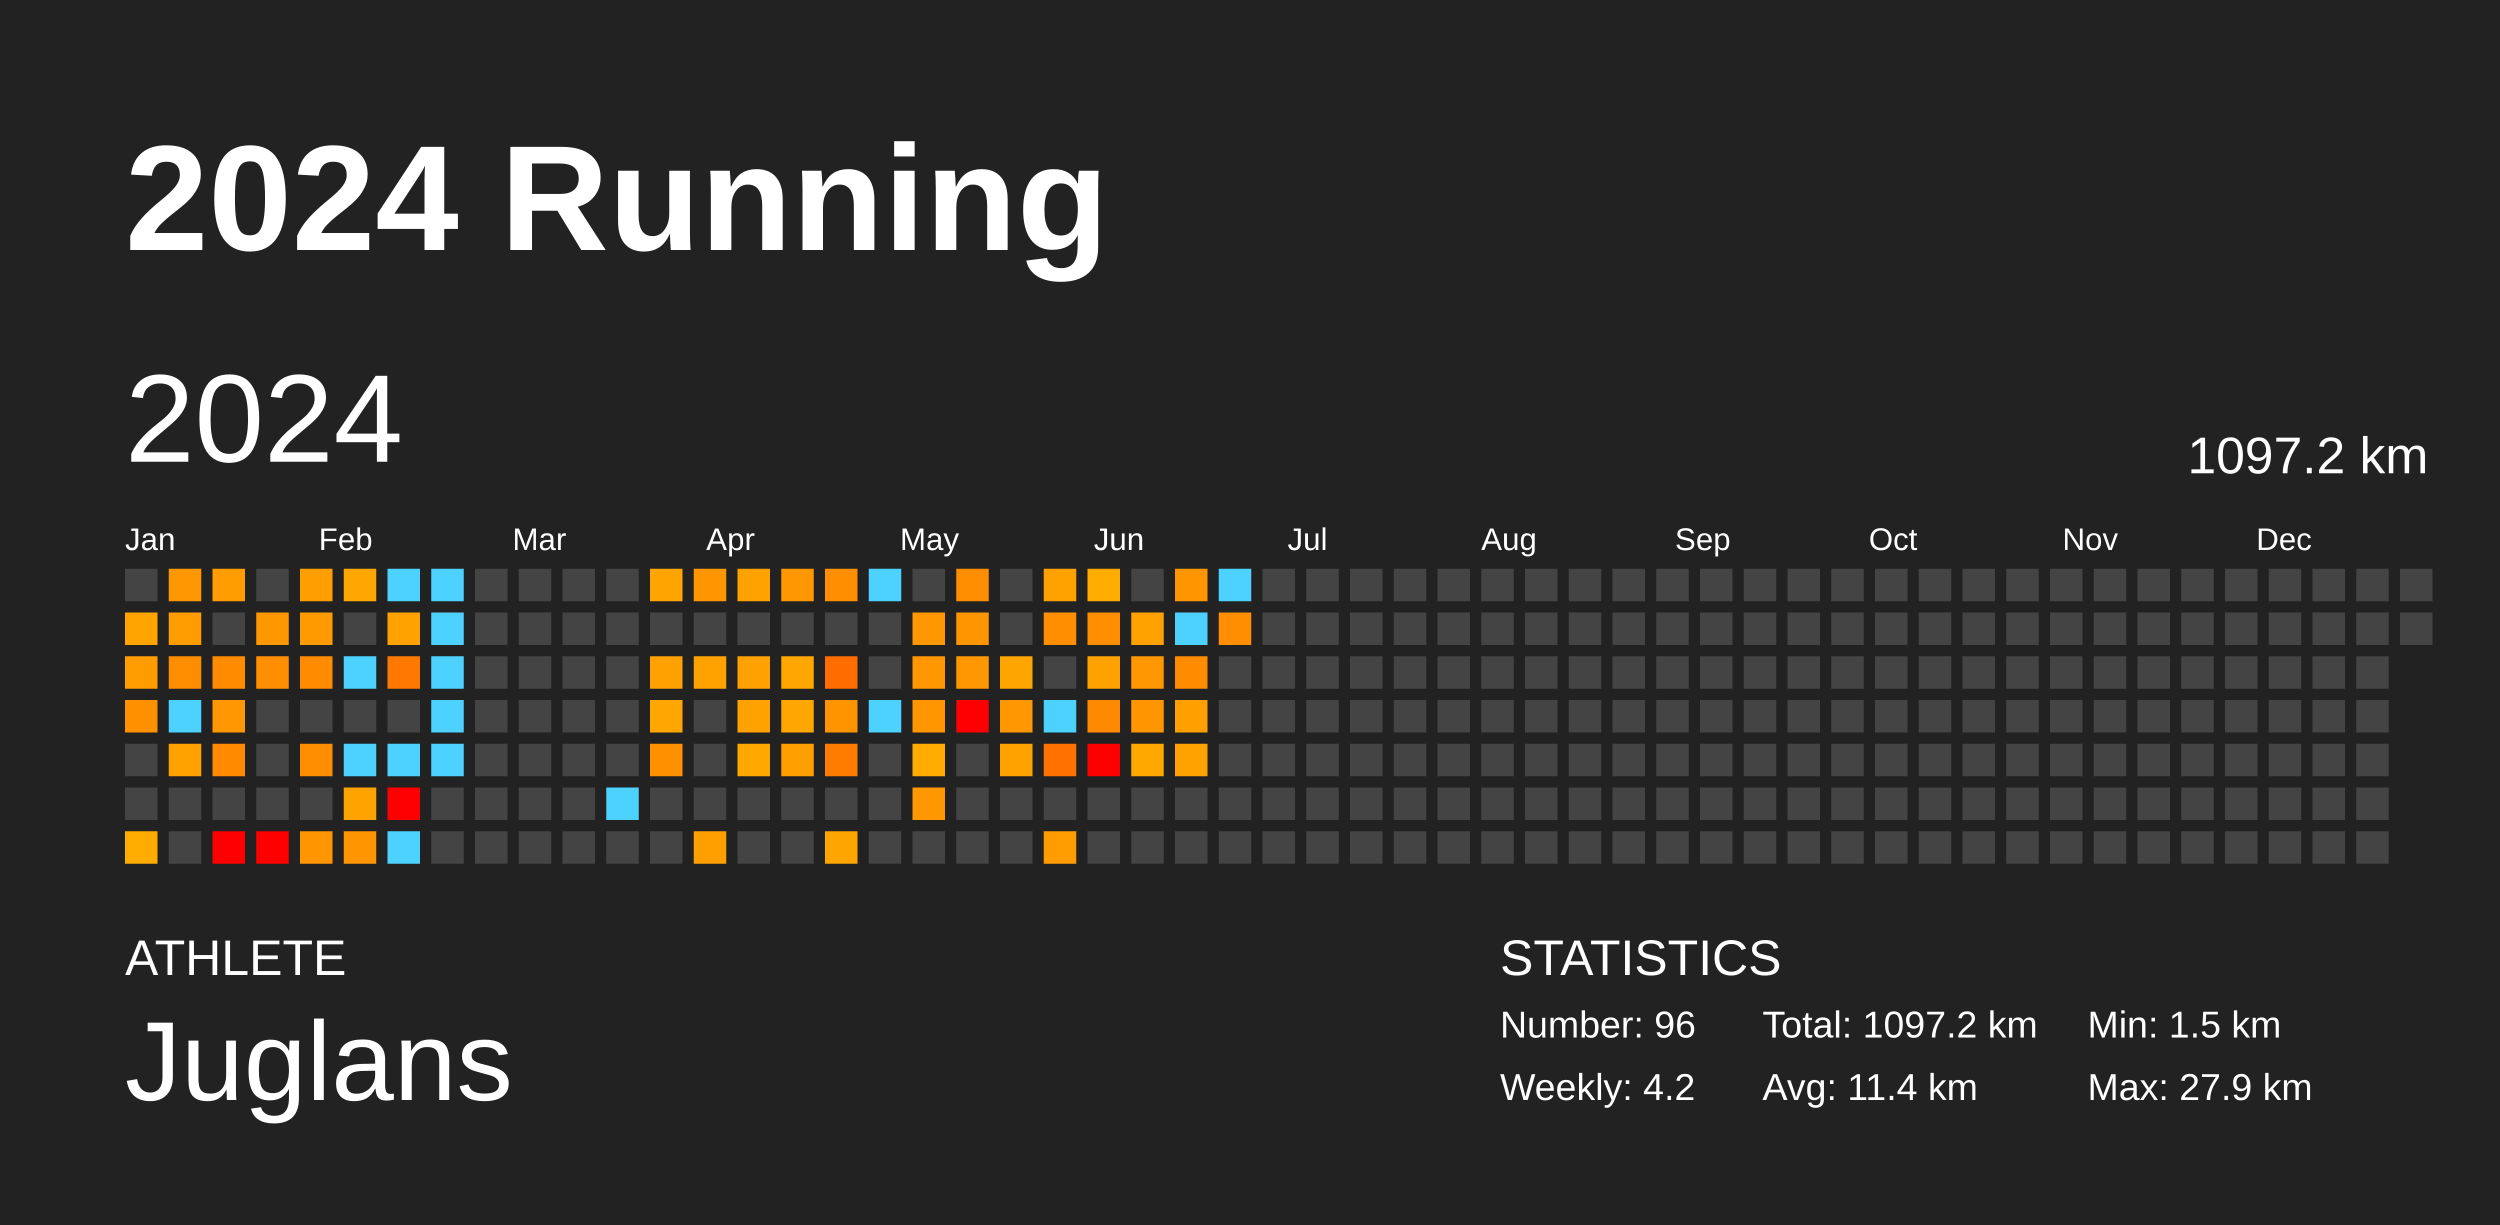
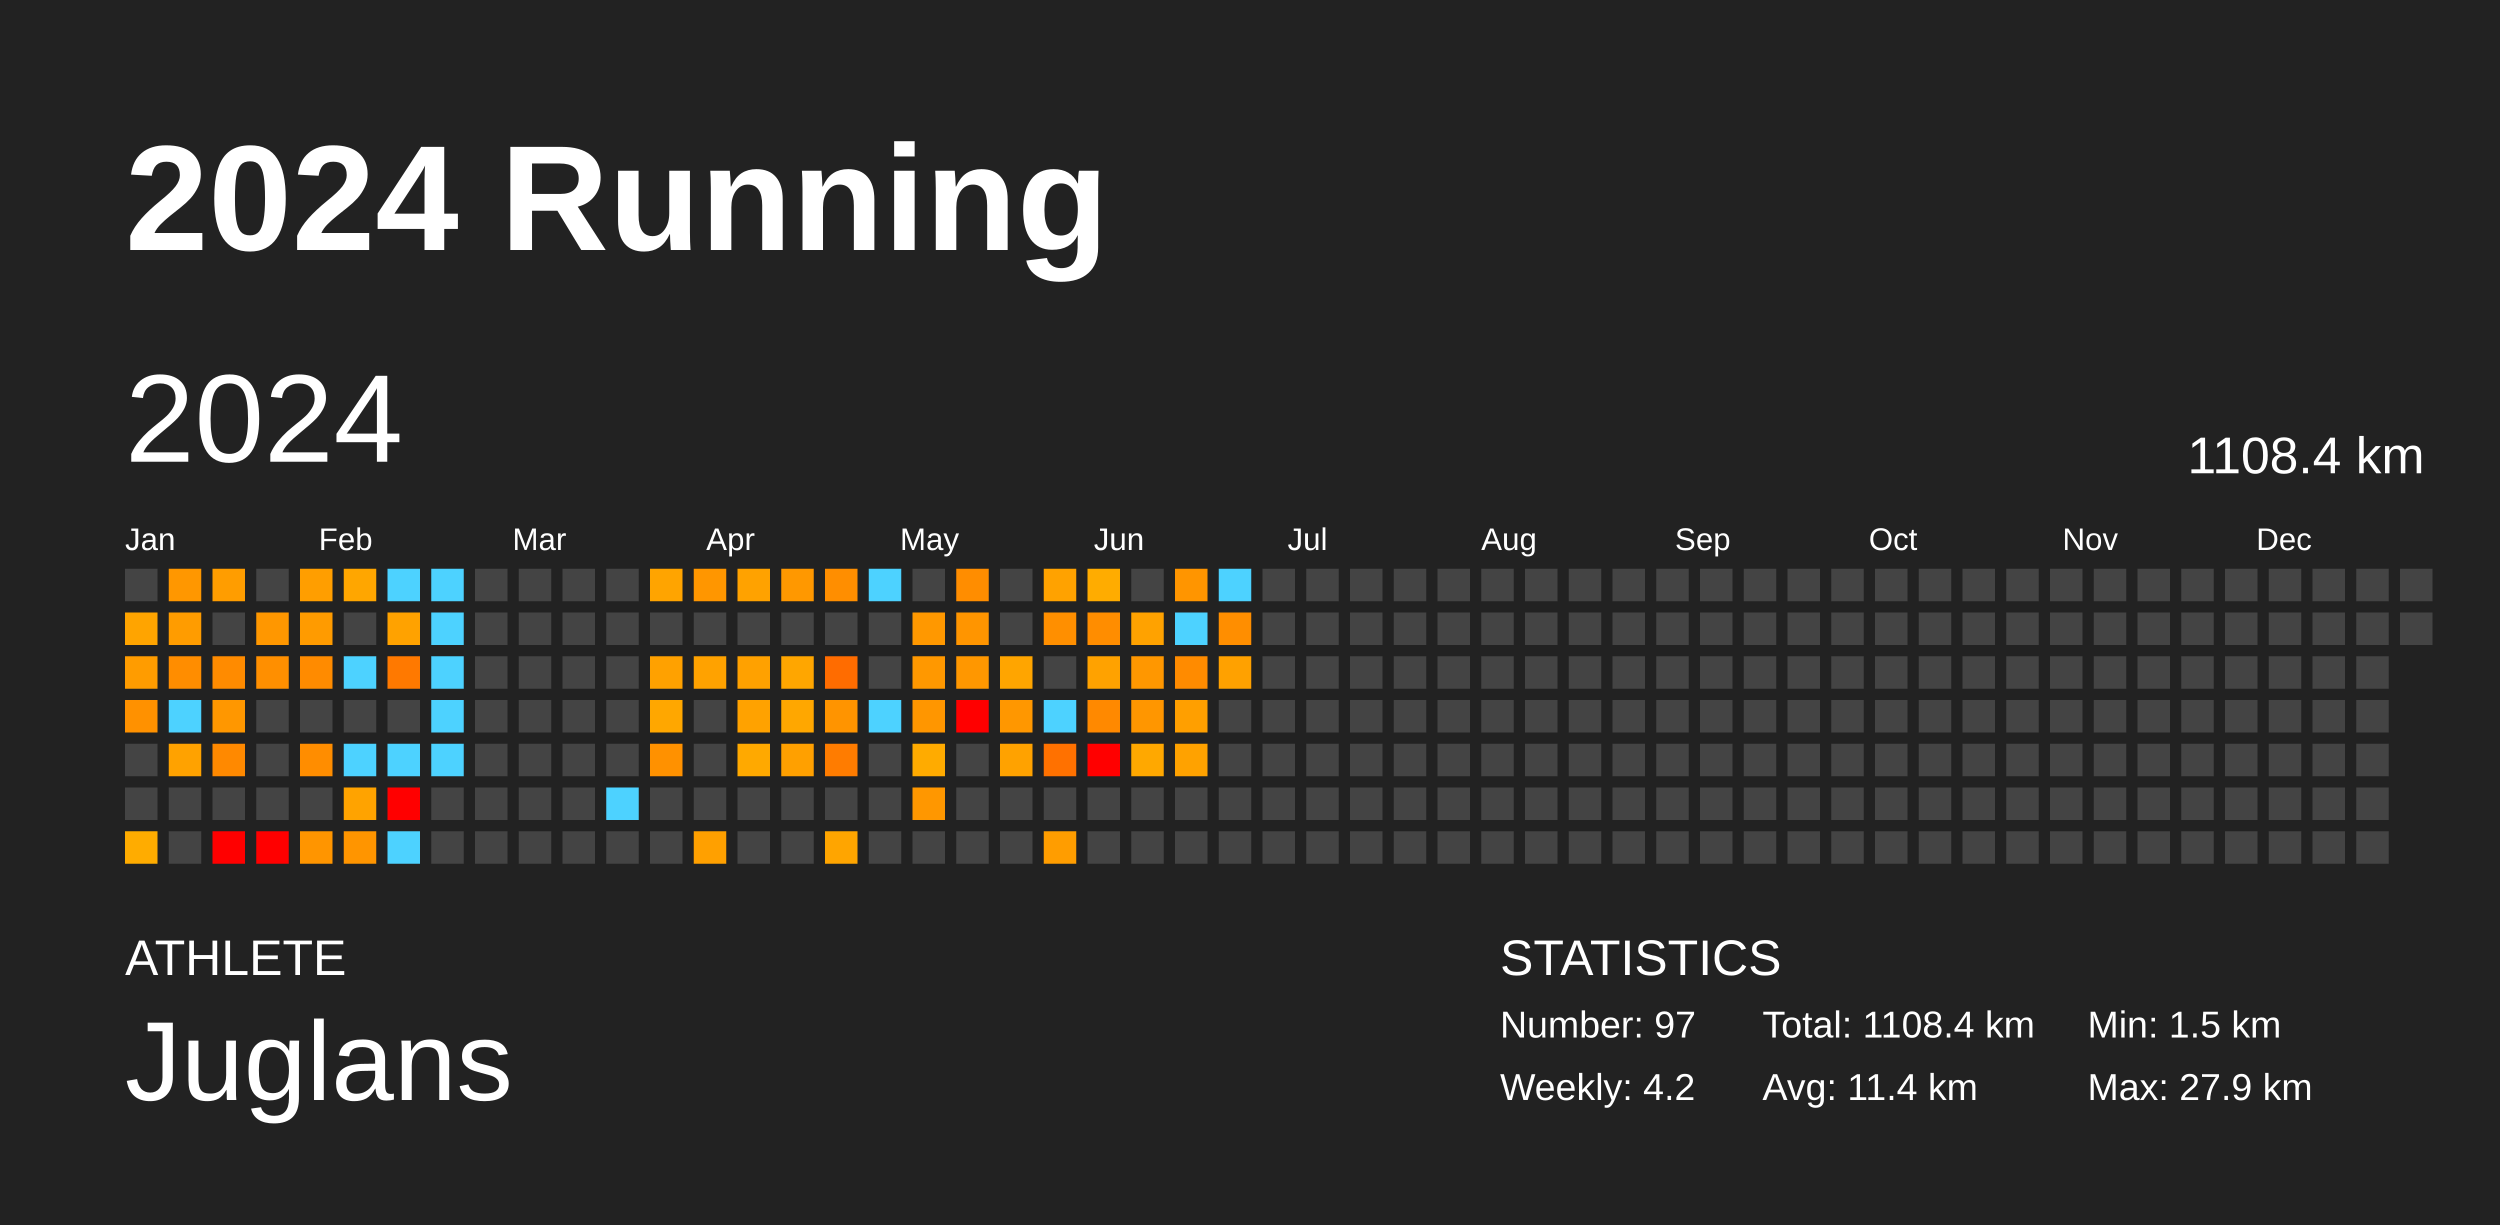
<svg xmlns="http://www.w3.org/2000/svg" baseProfile="full" height="98mm" version="1.1" viewBox="0,0,200,98" width="200mm">
  <defs />
  <rect fill="#222222" height="98" width="200" x="0" y="0" />
  <text fill="#FFFFFF" style="font-size:12px; font-family:Arial; font-weight:bold;" x="10" y="20">2024 Running</text>
  <text fill="#FFFFFF" style="font-size:4px; font-family:Arial" x="10" y="78">ATHLETE</text>
  <text fill="#FFFFFF" style="font-size:9px; font-family:Arial" x="10" y="88">Juglans</text>
  <text fill="#FFFFFF" style="font-size:4px; font-family:Arial" x="120" y="78">STATISTICS</text>
-   <text fill="#FFFFFF" style="font-size:3px; font-family:Arial" x="120" y="83">Number: 96</text>
+   <text fill="#FFFFFF" style="font-size:3px; font-family:Arial" x="120" y="83">Number: 97</text>
  <text fill="#FFFFFF" style="font-size:3px; font-family:Arial" x="120" y="88">Weekly: 4.2</text>
-   <text fill="#FFFFFF" style="font-size:3px; font-family:Arial" x="141" y="83">Total: 1097.2 km</text>
+   <text fill="#FFFFFF" style="font-size:3px; font-family:Arial" x="141" y="83">Total: 1108.4 km</text>
  <text fill="#FFFFFF" style="font-size:3px; font-family:Arial" x="141" y="88">Avg: 11.4 km</text>
  <text fill="#FFFFFF" style="font-size:3px; font-family:Arial" x="167" y="83">Min: 1.5 km</text>
  <text fill="#FFFFFF" style="font-size:3px; font-family:Arial" x="167" y="88">Max: 27.9 km</text>
  <text dominant-baseline="hanging" fill="#FFFFFF" style="font-size:10.0px; font-family:Arial;" x="10" y="30">2024</text>
-   <text dominant-baseline="hanging" fill="#FFFFFF" style="font-size:4.125px; font-family:Arial;" x="175" y="35">1097.2 km</text>
+   <text dominant-baseline="hanging" fill="#FFFFFF" style="font-size:4.125px; font-family:Arial;" x="175" y="35">1108.4 km</text>
  <text fill="#FFFFFF" style="font-size:2.5px; font-family:Arial" x="10.0" y="44">Jan</text>
  <text fill="#FFFFFF" style="font-size:2.5px; font-family:Arial" x="25.5" y="44">Feb</text>
  <text fill="#FFFFFF" style="font-size:2.5px; font-family:Arial" x="41.0" y="44">Mar</text>
  <text fill="#FFFFFF" style="font-size:2.5px; font-family:Arial" x="56.5" y="44">Apr</text>
  <text fill="#FFFFFF" style="font-size:2.5px; font-family:Arial" x="72.0" y="44">May</text>
  <text fill="#FFFFFF" style="font-size:2.5px; font-family:Arial" x="87.5" y="44">Jun</text>
  <text fill="#FFFFFF" style="font-size:2.5px; font-family:Arial" x="103.0" y="44">Jul</text>
  <text fill="#FFFFFF" style="font-size:2.5px; font-family:Arial" x="118.5" y="44">Aug</text>
  <text fill="#FFFFFF" style="font-size:2.5px; font-family:Arial" x="134.0" y="44">Sep</text>
  <text fill="#FFFFFF" style="font-size:2.5px; font-family:Arial" x="149.5" y="44">Oct</text>
  <text fill="#FFFFFF" style="font-size:2.5px; font-family:Arial" x="165.0" y="44">Nov</text>
  <text fill="#FFFFFF" style="font-size:2.5px; font-family:Arial" x="180.5" y="44">Dec</text>
  <rect fill="#444444" height="2.6" width="2.6" x="10.0" y="45.5" />
  <rect fill="#ffa400" height="2.6" width="2.6" x="10.0" y="49.0" />
  <rect fill="#ff9c00" height="2.6" width="2.6" x="10.0" y="52.5" />
  <rect fill="#ff9100" height="2.6" width="2.6" x="10.0" y="56.0" />
  <rect fill="#444444" height="2.6" width="2.6" x="10.0" y="59.5" />
  <rect fill="#444444" height="2.6" width="2.6" x="10.0" y="63.0" />
  <rect fill="#ffac00" height="2.6" width="2.6" x="10.0" y="66.5" />
  <rect fill="#ff9700" height="2.6" width="2.6" x="13.5" y="45.5" />
  <rect fill="#ff9c00" height="2.6" width="2.6" x="13.5" y="49.0" />
  <rect fill="#ff8d00" height="2.6" width="2.6" x="13.5" y="52.5" />
  <rect fill="#4dd2ff" height="2.6" width="2.6" x="13.5" y="56.0" />
  <rect fill="#ffa200" height="2.6" width="2.6" x="13.5" y="59.5" />
  <rect fill="#444444" height="2.6" width="2.6" x="13.5" y="63.0" />
  <rect fill="#444444" height="2.6" width="2.6" x="13.5" y="66.5" />
  <rect fill="#ff9d00" height="2.6" width="2.6" x="17.0" y="45.5" />
  <rect fill="#444444" height="2.6" width="2.6" x="17.0" y="49.0" />
  <rect fill="#ff8b00" height="2.6" width="2.6" x="17.0" y="52.5" />
  <rect fill="#ff9700" height="2.6" width="2.6" x="17.0" y="56.0" />
  <rect fill="#ff8900" height="2.6" width="2.6" x="17.0" y="59.5" />
  <rect fill="#444444" height="2.6" width="2.6" x="17.0" y="63.0" />
  <rect fill="red" height="2.6" width="2.6" x="17.0" y="66.5" />
  <rect fill="#444444" height="2.6" width="2.6" x="20.5" y="45.5" />
  <rect fill="#ff9700" height="2.6" width="2.6" x="20.5" y="49.0" />
  <rect fill="#ff8f00" height="2.6" width="2.6" x="20.5" y="52.5" />
  <rect fill="#444444" height="2.6" width="2.6" x="20.5" y="56.0" />
  <rect fill="#444444" height="2.6" width="2.6" x="20.5" y="59.5" />
  <rect fill="#444444" height="2.6" width="2.6" x="20.5" y="63.0" />
  <rect fill="red" height="2.6" width="2.6" x="20.5" y="66.5" />
  <rect fill="#ff9e00" height="2.6" width="2.6" x="24.0" y="45.5" />
  <rect fill="#ff9b00" height="2.6" width="2.6" x="24.0" y="49.0" />
  <rect fill="#ff8b00" height="2.6" width="2.6" x="24.0" y="52.5" />
  <rect fill="#444444" height="2.6" width="2.6" x="24.0" y="56.0" />
  <rect fill="#ff8d00" height="2.6" width="2.6" x="24.0" y="59.5" />
  <rect fill="#444444" height="2.6" width="2.6" x="24.0" y="63.0" />
  <rect fill="#ff9500" height="2.6" width="2.6" x="24.0" y="66.5" />
  <rect fill="#ffa600" height="2.6" width="2.6" x="27.5" y="45.5" />
  <rect fill="#444444" height="2.6" width="2.6" x="27.5" y="49.0" />
  <rect fill="#4dd2ff" height="2.6" width="2.6" x="27.5" y="52.5" />
  <rect fill="#444444" height="2.6" width="2.6" x="27.5" y="56.0" />
  <rect fill="#4dd2ff" height="2.6" width="2.6" x="27.5" y="59.5" />
  <rect fill="#ffa300" height="2.6" width="2.6" x="27.5" y="63.0" />
  <rect fill="#ff9500" height="2.6" width="2.6" x="27.5" y="66.5" />
  <rect fill="#4dd2ff" height="2.6" width="2.6" x="31.0" y="45.5" />
  <rect fill="#ffa200" height="2.6" width="2.6" x="31.0" y="49.0" />
  <rect fill="#ff7900" height="2.6" width="2.6" x="31.0" y="52.5" />
  <rect fill="#444444" height="2.6" width="2.6" x="31.0" y="56.0" />
  <rect fill="#4dd2ff" height="2.6" width="2.6" x="31.0" y="59.5" />
  <rect fill="red" height="2.6" width="2.6" x="31.0" y="63.0" />
  <rect fill="#4dd2ff" height="2.6" width="2.6" x="31.0" y="66.5" />
  <rect fill="#4dd2ff" height="2.6" width="2.6" x="34.5" y="45.5" />
  <rect fill="#4dd2ff" height="2.6" width="2.6" x="34.5" y="49.0" />
  <rect fill="#4dd2ff" height="2.6" width="2.6" x="34.5" y="52.5" />
  <rect fill="#4dd2ff" height="2.6" width="2.6" x="34.5" y="56.0" />
  <rect fill="#4dd2ff" height="2.6" width="2.6" x="34.5" y="59.5" />
  <rect fill="#444444" height="2.6" width="2.6" x="34.5" y="63.0" />
  <rect fill="#444444" height="2.6" width="2.6" x="34.5" y="66.5" />
  <rect fill="#444444" height="2.6" width="2.6" x="38.0" y="45.5" />
  <rect fill="#444444" height="2.6" width="2.6" x="38.0" y="49.0" />
  <rect fill="#444444" height="2.6" width="2.6" x="38.0" y="52.5" />
  <rect fill="#444444" height="2.6" width="2.6" x="38.0" y="56.0" />
  <rect fill="#444444" height="2.6" width="2.6" x="38.0" y="59.5" />
  <rect fill="#444444" height="2.6" width="2.6" x="38.0" y="63.0" />
  <rect fill="#444444" height="2.6" width="2.6" x="38.0" y="66.5" />
  <rect fill="#444444" height="2.6" width="2.6" x="41.5" y="45.5" />
  <rect fill="#444444" height="2.6" width="2.6" x="41.5" y="49.0" />
  <rect fill="#444444" height="2.6" width="2.6" x="41.5" y="52.5" />
  <rect fill="#444444" height="2.6" width="2.6" x="41.5" y="56.0" />
  <rect fill="#444444" height="2.6" width="2.6" x="41.5" y="59.5" />
  <rect fill="#444444" height="2.6" width="2.6" x="41.5" y="63.0" />
  <rect fill="#444444" height="2.6" width="2.6" x="41.5" y="66.5" />
  <rect fill="#444444" height="2.6" width="2.6" x="45.0" y="45.5" />
  <rect fill="#444444" height="2.6" width="2.6" x="45.0" y="49.0" />
  <rect fill="#444444" height="2.6" width="2.6" x="45.0" y="52.5" />
  <rect fill="#444444" height="2.6" width="2.6" x="45.0" y="56.0" />
  <rect fill="#444444" height="2.6" width="2.6" x="45.0" y="59.5" />
  <rect fill="#444444" height="2.6" width="2.6" x="45.0" y="63.0" />
  <rect fill="#444444" height="2.6" width="2.6" x="45.0" y="66.5" />
  <rect fill="#444444" height="2.6" width="2.6" x="48.5" y="45.5" />
  <rect fill="#444444" height="2.6" width="2.6" x="48.5" y="49.0" />
  <rect fill="#444444" height="2.6" width="2.6" x="48.5" y="52.5" />
  <rect fill="#444444" height="2.6" width="2.6" x="48.5" y="56.0" />
  <rect fill="#444444" height="2.6" width="2.6" x="48.5" y="59.5" />
  <rect fill="#4dd2ff" height="2.6" width="2.6" x="48.5" y="63.0" />
  <rect fill="#444444" height="2.6" width="2.6" x="48.5" y="66.5" />
  <rect fill="#ffa400" height="2.6" width="2.6" x="52.0" y="45.5" />
  <rect fill="#444444" height="2.6" width="2.6" x="52.0" y="49.0" />
  <rect fill="#ffa100" height="2.6" width="2.6" x="52.0" y="52.5" />
  <rect fill="#ffa700" height="2.6" width="2.6" x="52.0" y="56.0" />
  <rect fill="#ff9100" height="2.6" width="2.6" x="52.0" y="59.5" />
  <rect fill="#444444" height="2.6" width="2.6" x="52.0" y="63.0" />
  <rect fill="#444444" height="2.6" width="2.6" x="52.0" y="66.5" />
  <rect fill="#ff9600" height="2.6" width="2.6" x="55.5" y="45.5" />
  <rect fill="#444444" height="2.6" width="2.6" x="55.5" y="49.0" />
  <rect fill="#ffa200" height="2.6" width="2.6" x="55.5" y="52.5" />
  <rect fill="#444444" height="2.6" width="2.6" x="55.5" y="56.0" />
  <rect fill="#444444" height="2.6" width="2.6" x="55.5" y="59.5" />
  <rect fill="#444444" height="2.6" width="2.6" x="55.5" y="63.0" />
  <rect fill="#ffa000" height="2.6" width="2.6" x="55.5" y="66.5" />
  <rect fill="#ffa200" height="2.6" width="2.6" x="59.0" y="45.5" />
  <rect fill="#444444" height="2.6" width="2.6" x="59.0" y="49.0" />
  <rect fill="#ffa100" height="2.6" width="2.6" x="59.0" y="52.5" />
  <rect fill="#ffa200" height="2.6" width="2.6" x="59.0" y="56.0" />
  <rect fill="#ffa900" height="2.6" width="2.6" x="59.0" y="59.5" />
  <rect fill="#444444" height="2.6" width="2.6" x="59.0" y="63.0" />
  <rect fill="#444444" height="2.6" width="2.6" x="59.0" y="66.5" />
  <rect fill="#ff9800" height="2.6" width="2.6" x="62.5" y="45.5" />
  <rect fill="#444444" height="2.6" width="2.6" x="62.5" y="49.0" />
  <rect fill="#ffa600" height="2.6" width="2.6" x="62.5" y="52.5" />
  <rect fill="#ffa700" height="2.6" width="2.6" x="62.5" y="56.0" />
  <rect fill="#ffa000" height="2.6" width="2.6" x="62.5" y="59.5" />
  <rect fill="#444444" height="2.6" width="2.6" x="62.5" y="63.0" />
  <rect fill="#444444" height="2.6" width="2.6" x="62.5" y="66.5" />
  <rect fill="#ff8e00" height="2.6" width="2.6" x="66.0" y="45.5" />
  <rect fill="#444444" height="2.6" width="2.6" x="66.0" y="49.0" />
  <rect fill="#ff6c00" height="2.6" width="2.6" x="66.0" y="52.5" />
  <rect fill="#ff9400" height="2.6" width="2.6" x="66.0" y="56.0" />
  <rect fill="#ff7c00" height="2.6" width="2.6" x="66.0" y="59.5" />
  <rect fill="#444444" height="2.6" width="2.6" x="66.0" y="63.0" />
  <rect fill="#ffa500" height="2.6" width="2.6" x="66.0" y="66.5" />
  <rect fill="#4dd2ff" height="2.6" width="2.6" x="69.5" y="45.5" />
  <rect fill="#444444" height="2.6" width="2.6" x="69.5" y="49.0" />
  <rect fill="#444444" height="2.6" width="2.6" x="69.5" y="52.5" />
  <rect fill="#4dd2ff" height="2.6" width="2.6" x="69.5" y="56.0" />
  <rect fill="#444444" height="2.6" width="2.6" x="69.5" y="59.5" />
  <rect fill="#444444" height="2.6" width="2.6" x="69.5" y="63.0" />
  <rect fill="#444444" height="2.6" width="2.6" x="69.5" y="66.5" />
  <rect fill="#444444" height="2.6" width="2.6" x="73.0" y="45.5" />
  <rect fill="#ff9800" height="2.6" width="2.6" x="73.0" y="49.0" />
  <rect fill="#ff9800" height="2.6" width="2.6" x="73.0" y="52.5" />
  <rect fill="#ff9600" height="2.6" width="2.6" x="73.0" y="56.0" />
  <rect fill="#ffab00" height="2.6" width="2.6" x="73.0" y="59.5" />
  <rect fill="#ff9700" height="2.6" width="2.6" x="73.0" y="63.0" />
  <rect fill="#444444" height="2.6" width="2.6" x="73.0" y="66.5" />
  <rect fill="#ff8d00" height="2.6" width="2.6" x="76.5" y="45.5" />
  <rect fill="#ff9500" height="2.6" width="2.6" x="76.5" y="49.0" />
  <rect fill="#ff9700" height="2.6" width="2.6" x="76.5" y="52.5" />
  <rect fill="red" height="2.6" width="2.6" x="76.5" y="56.0" />
  <rect fill="#444444" height="2.6" width="2.6" x="76.5" y="59.5" />
  <rect fill="#444444" height="2.6" width="2.6" x="76.5" y="63.0" />
  <rect fill="#444444" height="2.6" width="2.6" x="76.5" y="66.5" />
  <rect fill="#444444" height="2.6" width="2.6" x="80.0" y="45.5" />
  <rect fill="#444444" height="2.6" width="2.6" x="80.0" y="49.0" />
  <rect fill="#ffa500" height="2.6" width="2.6" x="80.0" y="52.5" />
  <rect fill="#ff9700" height="2.6" width="2.6" x="80.0" y="56.0" />
  <rect fill="#ffa200" height="2.6" width="2.6" x="80.0" y="59.5" />
  <rect fill="#444444" height="2.6" width="2.6" x="80.0" y="63.0" />
  <rect fill="#444444" height="2.6" width="2.6" x="80.0" y="66.5" />
  <rect fill="#ffa200" height="2.6" width="2.6" x="83.5" y="45.5" />
  <rect fill="#ff8f00" height="2.6" width="2.6" x="83.5" y="49.0" />
  <rect fill="#444444" height="2.6" width="2.6" x="83.5" y="52.5" />
  <rect fill="#4dd2ff" height="2.6" width="2.6" x="83.5" y="56.0" />
  <rect fill="#ff7100" height="2.6" width="2.6" x="83.5" y="59.5" />
  <rect fill="#444444" height="2.6" width="2.6" x="83.5" y="63.0" />
  <rect fill="#ff9d00" height="2.6" width="2.6" x="83.5" y="66.5" />
  <rect fill="#ffac00" height="2.6" width="2.6" x="87.0" y="45.5" />
  <rect fill="#ff8d00" height="2.6" width="2.6" x="87.0" y="49.0" />
  <rect fill="#ffa200" height="2.6" width="2.6" x="87.0" y="52.5" />
  <rect fill="#ff8900" height="2.6" width="2.6" x="87.0" y="56.0" />
  <rect fill="red" height="2.6" width="2.6" x="87.0" y="59.5" />
  <rect fill="#444444" height="2.6" width="2.6" x="87.0" y="63.0" />
  <rect fill="#444444" height="2.6" width="2.6" x="87.0" y="66.5" />
  <rect fill="#444444" height="2.6" width="2.6" x="90.5" y="45.5" />
  <rect fill="#ffa200" height="2.6" width="2.6" x="90.5" y="49.0" />
  <rect fill="#ff9700" height="2.6" width="2.6" x="90.5" y="52.5" />
  <rect fill="#ff9600" height="2.6" width="2.6" x="90.5" y="56.0" />
  <rect fill="#ffa800" height="2.6" width="2.6" x="90.5" y="59.5" />
  <rect fill="#444444" height="2.6" width="2.6" x="90.5" y="63.0" />
  <rect fill="#444444" height="2.6" width="2.6" x="90.5" y="66.5" />
  <rect fill="#ff9500" height="2.6" width="2.6" x="94.0" y="45.5" />
  <rect fill="#4dd2ff" height="2.6" width="2.6" x="94.0" y="49.0" />
  <rect fill="#ff8b00" height="2.6" width="2.6" x="94.0" y="52.5" />
  <rect fill="#ff9f00" height="2.6" width="2.6" x="94.0" y="56.0" />
  <rect fill="#ffa200" height="2.6" width="2.6" x="94.0" y="59.5" />
  <rect fill="#444444" height="2.6" width="2.6" x="94.0" y="63.0" />
  <rect fill="#444444" height="2.6" width="2.6" x="94.0" y="66.5" />
  <rect fill="#4dd2ff" height="2.6" width="2.6" x="97.5" y="45.5" />
  <rect fill="#ff8e00" height="2.6" width="2.6" x="97.5" y="49.0" />
-   <rect fill="#444444" height="2.6" width="2.6" x="97.5" y="52.5" />
+   <rect fill="#ffa100" height="2.6" width="2.6" x="97.5" y="52.5" />
  <rect fill="#444444" height="2.6" width="2.6" x="97.5" y="56.0" />
  <rect fill="#444444" height="2.6" width="2.6" x="97.5" y="59.5" />
  <rect fill="#444444" height="2.6" width="2.6" x="97.5" y="63.0" />
  <rect fill="#444444" height="2.6" width="2.6" x="97.5" y="66.5" />
  <rect fill="#444444" height="2.6" width="2.6" x="101.0" y="45.5" />
  <rect fill="#444444" height="2.6" width="2.6" x="101.0" y="49.0" />
  <rect fill="#444444" height="2.6" width="2.6" x="101.0" y="52.5" />
  <rect fill="#444444" height="2.6" width="2.6" x="101.0" y="56.0" />
  <rect fill="#444444" height="2.6" width="2.6" x="101.0" y="59.5" />
  <rect fill="#444444" height="2.6" width="2.6" x="101.0" y="63.0" />
  <rect fill="#444444" height="2.6" width="2.6" x="101.0" y="66.5" />
  <rect fill="#444444" height="2.6" width="2.6" x="104.5" y="45.5" />
  <rect fill="#444444" height="2.6" width="2.6" x="104.5" y="49.0" />
  <rect fill="#444444" height="2.6" width="2.6" x="104.5" y="52.5" />
  <rect fill="#444444" height="2.6" width="2.6" x="104.5" y="56.0" />
  <rect fill="#444444" height="2.6" width="2.6" x="104.5" y="59.5" />
  <rect fill="#444444" height="2.6" width="2.6" x="104.5" y="63.0" />
  <rect fill="#444444" height="2.6" width="2.6" x="104.5" y="66.5" />
  <rect fill="#444444" height="2.6" width="2.6" x="108.0" y="45.5" />
  <rect fill="#444444" height="2.6" width="2.6" x="108.0" y="49.0" />
  <rect fill="#444444" height="2.6" width="2.6" x="108.0" y="52.5" />
  <rect fill="#444444" height="2.6" width="2.6" x="108.0" y="56.0" />
  <rect fill="#444444" height="2.6" width="2.6" x="108.0" y="59.5" />
  <rect fill="#444444" height="2.6" width="2.6" x="108.0" y="63.0" />
  <rect fill="#444444" height="2.6" width="2.6" x="108.0" y="66.5" />
  <rect fill="#444444" height="2.6" width="2.6" x="111.5" y="45.5" />
  <rect fill="#444444" height="2.6" width="2.6" x="111.5" y="49.0" />
  <rect fill="#444444" height="2.6" width="2.6" x="111.5" y="52.5" />
  <rect fill="#444444" height="2.6" width="2.6" x="111.5" y="56.0" />
  <rect fill="#444444" height="2.6" width="2.6" x="111.5" y="59.5" />
  <rect fill="#444444" height="2.6" width="2.6" x="111.5" y="63.0" />
  <rect fill="#444444" height="2.6" width="2.6" x="111.5" y="66.5" />
  <rect fill="#444444" height="2.6" width="2.6" x="115.0" y="45.5" />
  <rect fill="#444444" height="2.6" width="2.6" x="115.0" y="49.0" />
  <rect fill="#444444" height="2.6" width="2.6" x="115.0" y="52.5" />
  <rect fill="#444444" height="2.6" width="2.6" x="115.0" y="56.0" />
  <rect fill="#444444" height="2.6" width="2.6" x="115.0" y="59.5" />
  <rect fill="#444444" height="2.6" width="2.6" x="115.0" y="63.0" />
  <rect fill="#444444" height="2.6" width="2.6" x="115.0" y="66.5" />
  <rect fill="#444444" height="2.6" width="2.6" x="118.5" y="45.5" />
  <rect fill="#444444" height="2.6" width="2.6" x="118.5" y="49.0" />
  <rect fill="#444444" height="2.6" width="2.6" x="118.5" y="52.5" />
  <rect fill="#444444" height="2.6" width="2.6" x="118.5" y="56.0" />
  <rect fill="#444444" height="2.6" width="2.6" x="118.5" y="59.5" />
  <rect fill="#444444" height="2.6" width="2.6" x="118.5" y="63.0" />
  <rect fill="#444444" height="2.6" width="2.6" x="118.5" y="66.5" />
  <rect fill="#444444" height="2.6" width="2.6" x="122.0" y="45.5" />
  <rect fill="#444444" height="2.6" width="2.6" x="122.0" y="49.0" />
  <rect fill="#444444" height="2.6" width="2.6" x="122.0" y="52.5" />
  <rect fill="#444444" height="2.6" width="2.6" x="122.0" y="56.0" />
  <rect fill="#444444" height="2.6" width="2.6" x="122.0" y="59.5" />
  <rect fill="#444444" height="2.6" width="2.6" x="122.0" y="63.0" />
  <rect fill="#444444" height="2.6" width="2.6" x="122.0" y="66.5" />
  <rect fill="#444444" height="2.6" width="2.6" x="125.5" y="45.5" />
  <rect fill="#444444" height="2.6" width="2.6" x="125.5" y="49.0" />
  <rect fill="#444444" height="2.6" width="2.6" x="125.5" y="52.5" />
  <rect fill="#444444" height="2.6" width="2.6" x="125.5" y="56.0" />
  <rect fill="#444444" height="2.6" width="2.6" x="125.5" y="59.5" />
  <rect fill="#444444" height="2.6" width="2.6" x="125.5" y="63.0" />
  <rect fill="#444444" height="2.6" width="2.6" x="125.5" y="66.5" />
  <rect fill="#444444" height="2.6" width="2.6" x="129.0" y="45.5" />
  <rect fill="#444444" height="2.6" width="2.6" x="129.0" y="49.0" />
  <rect fill="#444444" height="2.6" width="2.6" x="129.0" y="52.5" />
  <rect fill="#444444" height="2.6" width="2.6" x="129.0" y="56.0" />
  <rect fill="#444444" height="2.6" width="2.6" x="129.0" y="59.5" />
  <rect fill="#444444" height="2.6" width="2.6" x="129.0" y="63.0" />
  <rect fill="#444444" height="2.6" width="2.6" x="129.0" y="66.5" />
  <rect fill="#444444" height="2.6" width="2.6" x="132.5" y="45.5" />
  <rect fill="#444444" height="2.6" width="2.6" x="132.5" y="49.0" />
  <rect fill="#444444" height="2.6" width="2.6" x="132.5" y="52.5" />
  <rect fill="#444444" height="2.6" width="2.6" x="132.5" y="56.0" />
  <rect fill="#444444" height="2.6" width="2.6" x="132.5" y="59.5" />
  <rect fill="#444444" height="2.6" width="2.6" x="132.5" y="63.0" />
  <rect fill="#444444" height="2.6" width="2.6" x="132.5" y="66.5" />
  <rect fill="#444444" height="2.6" width="2.6" x="136.0" y="45.5" />
  <rect fill="#444444" height="2.6" width="2.6" x="136.0" y="49.0" />
  <rect fill="#444444" height="2.6" width="2.6" x="136.0" y="52.5" />
  <rect fill="#444444" height="2.6" width="2.6" x="136.0" y="56.0" />
  <rect fill="#444444" height="2.6" width="2.6" x="136.0" y="59.5" />
  <rect fill="#444444" height="2.6" width="2.6" x="136.0" y="63.0" />
  <rect fill="#444444" height="2.6" width="2.6" x="136.0" y="66.5" />
  <rect fill="#444444" height="2.6" width="2.6" x="139.5" y="45.5" />
  <rect fill="#444444" height="2.6" width="2.6" x="139.5" y="49.0" />
  <rect fill="#444444" height="2.6" width="2.6" x="139.5" y="52.5" />
  <rect fill="#444444" height="2.6" width="2.6" x="139.5" y="56.0" />
  <rect fill="#444444" height="2.6" width="2.6" x="139.5" y="59.5" />
  <rect fill="#444444" height="2.6" width="2.6" x="139.5" y="63.0" />
  <rect fill="#444444" height="2.6" width="2.6" x="139.5" y="66.5" />
  <rect fill="#444444" height="2.6" width="2.6" x="143.0" y="45.5" />
  <rect fill="#444444" height="2.6" width="2.6" x="143.0" y="49.0" />
  <rect fill="#444444" height="2.6" width="2.6" x="143.0" y="52.5" />
  <rect fill="#444444" height="2.6" width="2.6" x="143.0" y="56.0" />
  <rect fill="#444444" height="2.6" width="2.6" x="143.0" y="59.5" />
  <rect fill="#444444" height="2.6" width="2.6" x="143.0" y="63.0" />
  <rect fill="#444444" height="2.6" width="2.6" x="143.0" y="66.5" />
  <rect fill="#444444" height="2.6" width="2.6" x="146.5" y="45.5" />
  <rect fill="#444444" height="2.6" width="2.6" x="146.5" y="49.0" />
  <rect fill="#444444" height="2.6" width="2.6" x="146.5" y="52.5" />
  <rect fill="#444444" height="2.6" width="2.6" x="146.5" y="56.0" />
  <rect fill="#444444" height="2.6" width="2.6" x="146.5" y="59.5" />
  <rect fill="#444444" height="2.6" width="2.6" x="146.5" y="63.0" />
  <rect fill="#444444" height="2.6" width="2.6" x="146.5" y="66.5" />
  <rect fill="#444444" height="2.6" width="2.6" x="150.0" y="45.5" />
  <rect fill="#444444" height="2.6" width="2.6" x="150.0" y="49.0" />
  <rect fill="#444444" height="2.6" width="2.6" x="150.0" y="52.5" />
  <rect fill="#444444" height="2.6" width="2.6" x="150.0" y="56.0" />
  <rect fill="#444444" height="2.6" width="2.6" x="150.0" y="59.5" />
  <rect fill="#444444" height="2.6" width="2.6" x="150.0" y="63.0" />
  <rect fill="#444444" height="2.6" width="2.6" x="150.0" y="66.5" />
  <rect fill="#444444" height="2.6" width="2.6" x="153.5" y="45.5" />
  <rect fill="#444444" height="2.6" width="2.6" x="153.5" y="49.0" />
  <rect fill="#444444" height="2.6" width="2.6" x="153.5" y="52.5" />
  <rect fill="#444444" height="2.6" width="2.6" x="153.5" y="56.0" />
  <rect fill="#444444" height="2.6" width="2.6" x="153.5" y="59.5" />
  <rect fill="#444444" height="2.6" width="2.6" x="153.5" y="63.0" />
  <rect fill="#444444" height="2.6" width="2.6" x="153.5" y="66.5" />
  <rect fill="#444444" height="2.6" width="2.6" x="157.0" y="45.5" />
  <rect fill="#444444" height="2.6" width="2.6" x="157.0" y="49.0" />
  <rect fill="#444444" height="2.6" width="2.6" x="157.0" y="52.5" />
  <rect fill="#444444" height="2.6" width="2.6" x="157.0" y="56.0" />
  <rect fill="#444444" height="2.6" width="2.6" x="157.0" y="59.5" />
  <rect fill="#444444" height="2.6" width="2.6" x="157.0" y="63.0" />
  <rect fill="#444444" height="2.6" width="2.6" x="157.0" y="66.5" />
  <rect fill="#444444" height="2.6" width="2.6" x="160.5" y="45.5" />
  <rect fill="#444444" height="2.6" width="2.6" x="160.5" y="49.0" />
  <rect fill="#444444" height="2.6" width="2.6" x="160.5" y="52.5" />
  <rect fill="#444444" height="2.6" width="2.6" x="160.5" y="56.0" />
  <rect fill="#444444" height="2.6" width="2.6" x="160.5" y="59.5" />
  <rect fill="#444444" height="2.6" width="2.6" x="160.5" y="63.0" />
  <rect fill="#444444" height="2.6" width="2.6" x="160.5" y="66.5" />
  <rect fill="#444444" height="2.6" width="2.6" x="164.0" y="45.5" />
  <rect fill="#444444" height="2.6" width="2.6" x="164.0" y="49.0" />
  <rect fill="#444444" height="2.6" width="2.6" x="164.0" y="52.5" />
  <rect fill="#444444" height="2.6" width="2.6" x="164.0" y="56.0" />
  <rect fill="#444444" height="2.6" width="2.6" x="164.0" y="59.5" />
  <rect fill="#444444" height="2.6" width="2.6" x="164.0" y="63.0" />
  <rect fill="#444444" height="2.6" width="2.6" x="164.0" y="66.5" />
  <rect fill="#444444" height="2.6" width="2.6" x="167.5" y="45.5" />
  <rect fill="#444444" height="2.6" width="2.6" x="167.5" y="49.0" />
  <rect fill="#444444" height="2.6" width="2.6" x="167.5" y="52.5" />
  <rect fill="#444444" height="2.6" width="2.6" x="167.5" y="56.0" />
  <rect fill="#444444" height="2.6" width="2.6" x="167.5" y="59.5" />
  <rect fill="#444444" height="2.6" width="2.6" x="167.5" y="63.0" />
  <rect fill="#444444" height="2.6" width="2.6" x="167.5" y="66.5" />
  <rect fill="#444444" height="2.6" width="2.6" x="171.0" y="45.5" />
  <rect fill="#444444" height="2.6" width="2.6" x="171.0" y="49.0" />
  <rect fill="#444444" height="2.6" width="2.6" x="171.0" y="52.5" />
  <rect fill="#444444" height="2.6" width="2.6" x="171.0" y="56.0" />
  <rect fill="#444444" height="2.6" width="2.6" x="171.0" y="59.5" />
  <rect fill="#444444" height="2.6" width="2.6" x="171.0" y="63.0" />
  <rect fill="#444444" height="2.6" width="2.6" x="171.0" y="66.5" />
  <rect fill="#444444" height="2.6" width="2.6" x="174.5" y="45.5" />
  <rect fill="#444444" height="2.6" width="2.6" x="174.5" y="49.0" />
  <rect fill="#444444" height="2.6" width="2.6" x="174.5" y="52.5" />
  <rect fill="#444444" height="2.6" width="2.6" x="174.5" y="56.0" />
  <rect fill="#444444" height="2.6" width="2.6" x="174.5" y="59.5" />
  <rect fill="#444444" height="2.6" width="2.6" x="174.5" y="63.0" />
  <rect fill="#444444" height="2.6" width="2.6" x="174.5" y="66.5" />
  <rect fill="#444444" height="2.6" width="2.6" x="178.0" y="45.5" />
  <rect fill="#444444" height="2.6" width="2.6" x="178.0" y="49.0" />
  <rect fill="#444444" height="2.6" width="2.6" x="178.0" y="52.5" />
  <rect fill="#444444" height="2.6" width="2.6" x="178.0" y="56.0" />
  <rect fill="#444444" height="2.6" width="2.6" x="178.0" y="59.5" />
  <rect fill="#444444" height="2.6" width="2.6" x="178.0" y="63.0" />
  <rect fill="#444444" height="2.6" width="2.6" x="178.0" y="66.5" />
  <rect fill="#444444" height="2.6" width="2.6" x="181.5" y="45.5" />
  <rect fill="#444444" height="2.6" width="2.6" x="181.5" y="49.0" />
  <rect fill="#444444" height="2.6" width="2.6" x="181.5" y="52.5" />
  <rect fill="#444444" height="2.6" width="2.6" x="181.5" y="56.0" />
  <rect fill="#444444" height="2.6" width="2.6" x="181.5" y="59.5" />
  <rect fill="#444444" height="2.6" width="2.6" x="181.5" y="63.0" />
  <rect fill="#444444" height="2.6" width="2.6" x="181.5" y="66.5" />
  <rect fill="#444444" height="2.6" width="2.6" x="185.0" y="45.5" />
  <rect fill="#444444" height="2.6" width="2.6" x="185.0" y="49.0" />
  <rect fill="#444444" height="2.6" width="2.6" x="185.0" y="52.5" />
  <rect fill="#444444" height="2.6" width="2.6" x="185.0" y="56.0" />
  <rect fill="#444444" height="2.6" width="2.6" x="185.0" y="59.5" />
  <rect fill="#444444" height="2.6" width="2.6" x="185.0" y="63.0" />
  <rect fill="#444444" height="2.6" width="2.6" x="185.0" y="66.5" />
  <rect fill="#444444" height="2.6" width="2.6" x="188.5" y="45.5" />
  <rect fill="#444444" height="2.6" width="2.6" x="188.5" y="49.0" />
  <rect fill="#444444" height="2.6" width="2.6" x="188.5" y="52.5" />
  <rect fill="#444444" height="2.6" width="2.6" x="188.5" y="56.0" />
  <rect fill="#444444" height="2.6" width="2.6" x="188.5" y="59.5" />
  <rect fill="#444444" height="2.6" width="2.6" x="188.5" y="63.0" />
  <rect fill="#444444" height="2.6" width="2.6" x="188.5" y="66.5" />
  <rect fill="#444444" height="2.6" width="2.6" x="192.0" y="45.5" />
  <rect fill="#444444" height="2.6" width="2.6" x="192.0" y="49.0" />
</svg>
